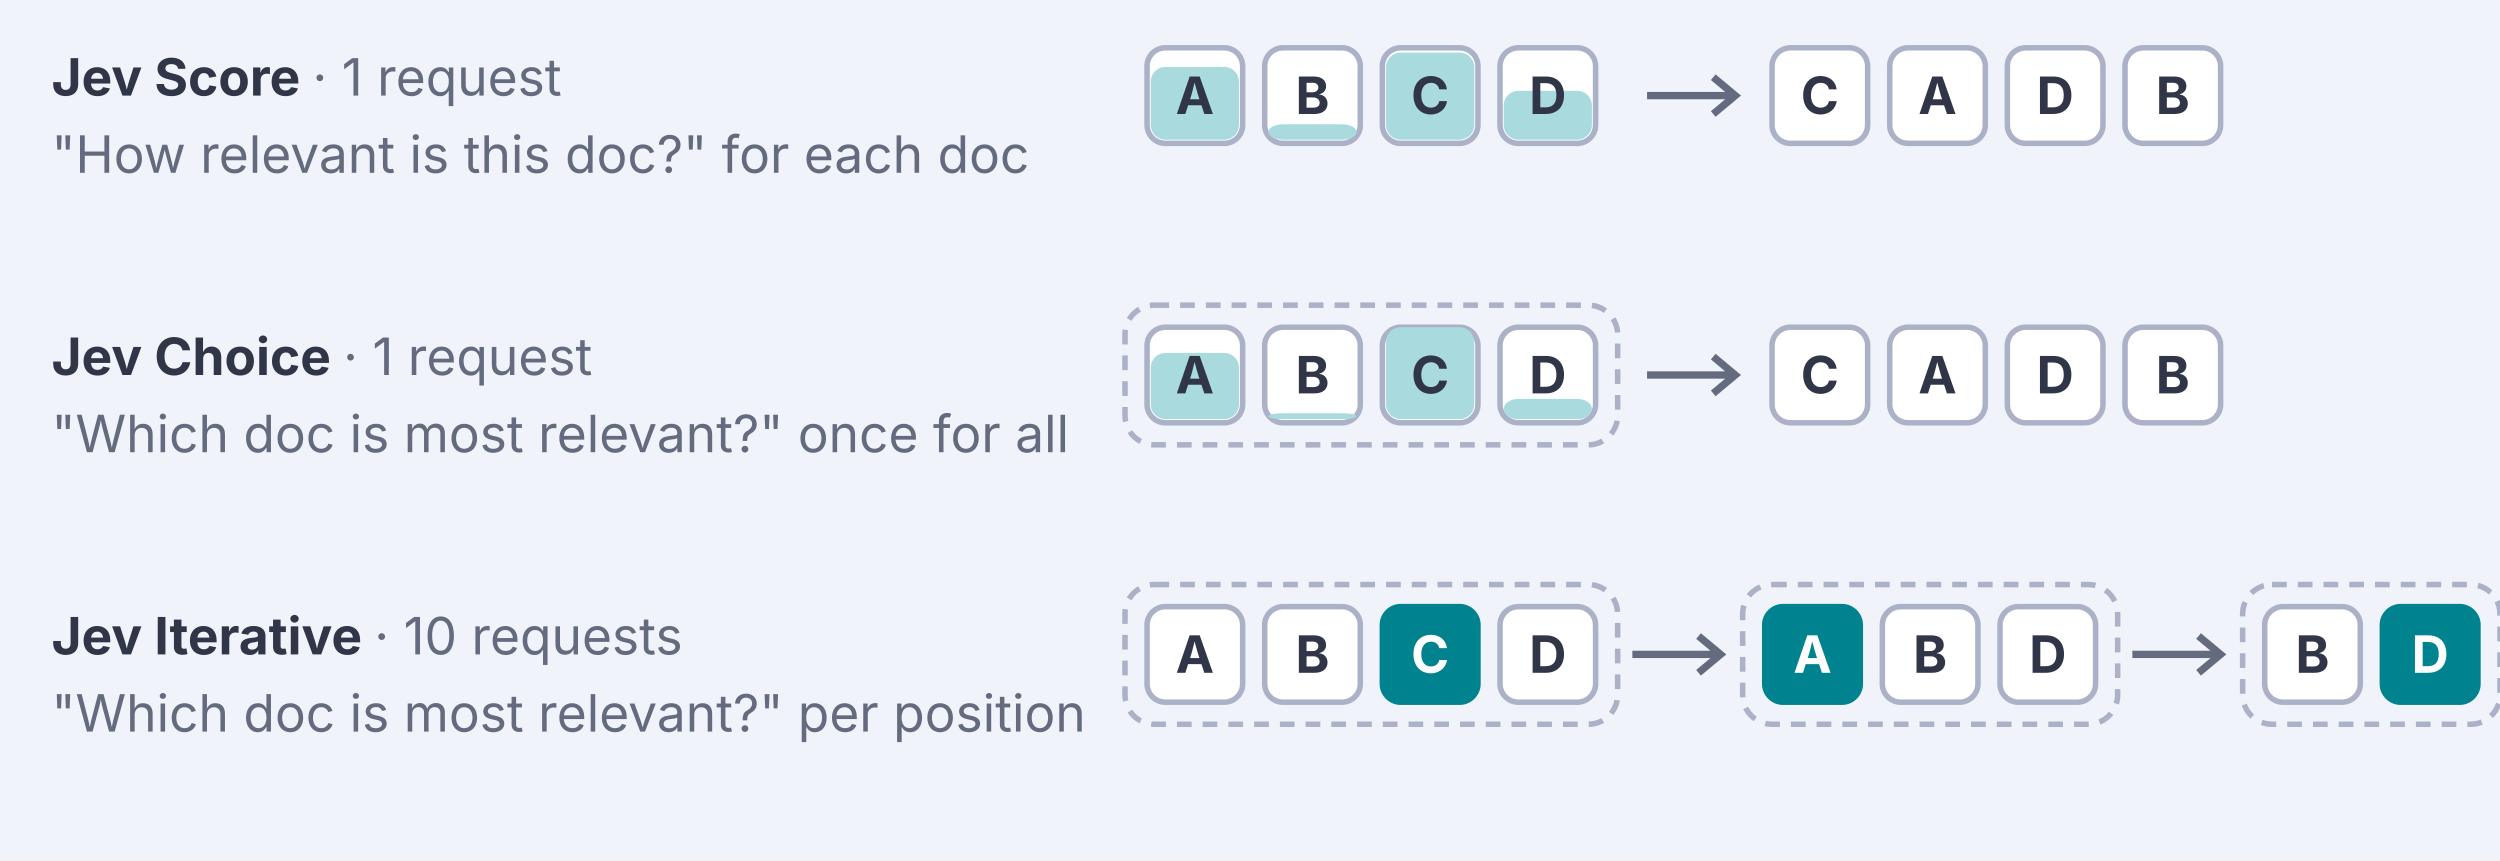
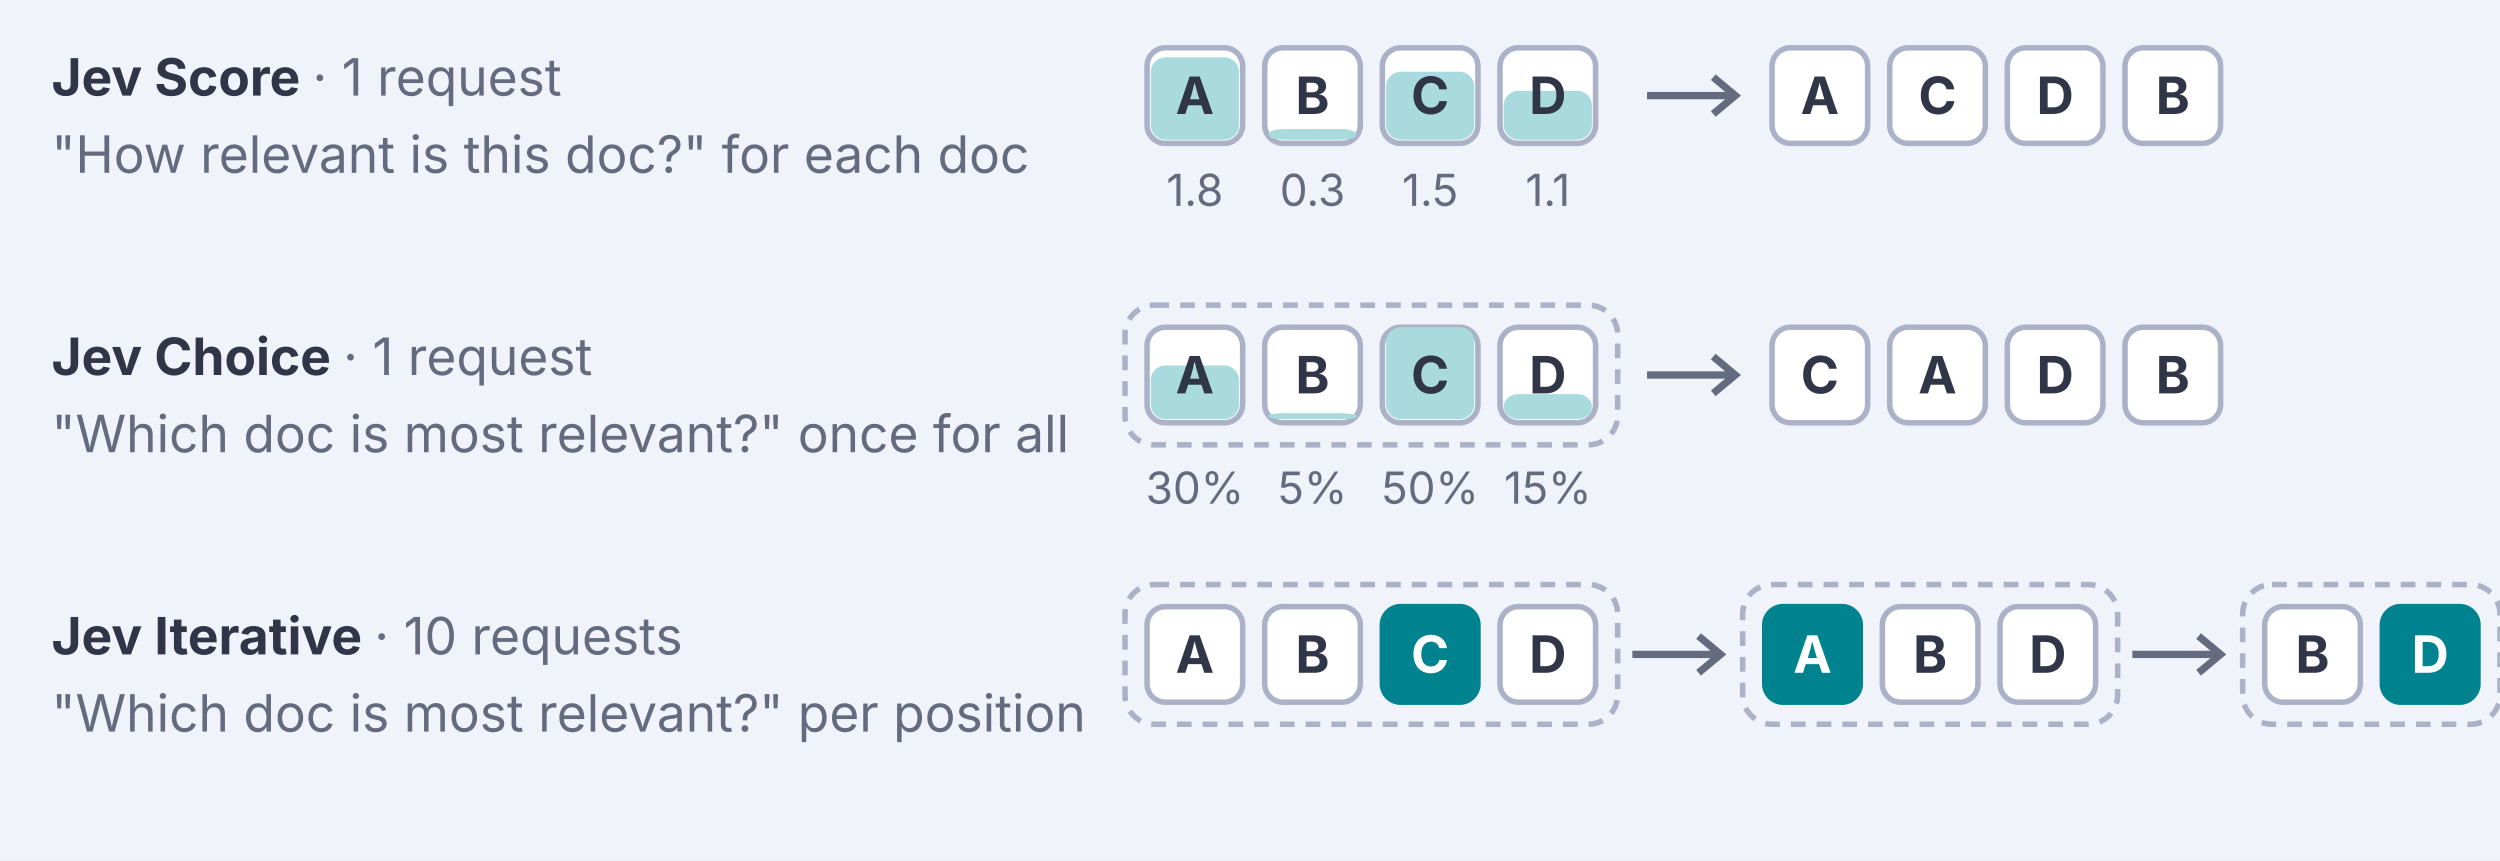
<svg xmlns="http://www.w3.org/2000/svg" width="680" height="234" viewBox="0 0 680 234" role="img" aria-labelledby="t d">
  <rect width="680" height="234" fill="#f0f3fa" />
  <g font-family="'Mona Sans', -apple-system, 'Segoe UI', sans-serif" font-size="14" fill="#303547">
    <text x="14" y="26" font-weight="700">Jev Score <tspan font-weight="400" fill="#656b7f">· 1 request</tspan>
    </text>
    <text x="14" y="47" fill="#656b7f">"How relevant is this doc?" for each doc</text>
    <rect x="312" y="13" width="26" height="26" rx="5" fill="#ffffff" stroke="#abb1c7" stroke-width="1.5" />
-     <rect x="313" y="18.2" width="24" height="19.8" rx="4" fill="#a8dade" />
+     <rect x="313" y="15.6" width="24" height="22.4" rx="4" fill="#a8dade" />
    <text x="325.0" y="31" text-anchor="middle" font-weight="700">A</text>
    <rect x="344" y="13" width="26" height="26" rx="5" fill="#ffffff" stroke="#abb1c7" stroke-width="1.5" />
-     <rect x="345" y="33.8" width="24" height="4.2" rx="4" fill="#a8dade" />
+     <rect x="345" y="35.1" width="24" height="2.9" rx="4" fill="#a8dade" />
    <text x="357.0" y="31" text-anchor="middle" font-weight="700">B</text>
    <rect x="376" y="13" width="26" height="26" rx="5" fill="#ffffff" stroke="#abb1c7" stroke-width="1.5" />
-     <rect x="377" y="14.3" width="24" height="23.7" rx="4" fill="#a8dade" />
+     <rect x="377" y="19.5" width="24" height="18.5" rx="4" fill="#a8dade" />
    <text x="389.0" y="31" text-anchor="middle" font-weight="700">C</text>
    <rect x="408" y="13" width="26" height="26" rx="5" fill="#ffffff" stroke="#abb1c7" stroke-width="1.5" />
    <rect x="409" y="24.7" width="24" height="13.3" rx="4" fill="#a8dade" />
    <text x="421.0" y="31" text-anchor="middle" font-weight="700">D</text>
+     <text x="325.0" y="56" text-anchor="middle" font-size="12" fill="#656b7f">1.8</text>
+     <text x="357.0" y="56" text-anchor="middle" font-size="12" fill="#656b7f">0.3</text>
+     <text x="389.0" y="56" text-anchor="middle" font-size="12" fill="#656b7f">1.5</text>
+     <text x="421.0" y="56" text-anchor="middle" font-size="12" fill="#656b7f">1.1</text>
    <path d="M448 26.0h24m-6-5 6 5-6 5" fill="none" stroke="#656b7f" stroke-width="2" />
    <rect x="482" y="13" width="26" height="26" rx="5" fill="#ffffff" stroke="#abb1c7" stroke-width="1.5" />
-     <text x="495.0" y="31" text-anchor="middle" font-weight="700">C</text>
+     <text x="495.0" y="31" text-anchor="middle" font-weight="700">A</text>
    <rect x="514" y="13" width="26" height="26" rx="5" fill="#ffffff" stroke="#abb1c7" stroke-width="1.5" />
-     <text x="527.0" y="31" text-anchor="middle" font-weight="700">A</text>
+     <text x="527.0" y="31" text-anchor="middle" font-weight="700">C</text>
    <rect x="546" y="13" width="26" height="26" rx="5" fill="#ffffff" stroke="#abb1c7" stroke-width="1.5" />
    <text x="559.0" y="31" text-anchor="middle" font-weight="700">D</text>
    <rect x="578" y="13" width="26" height="26" rx="5" fill="#ffffff" stroke="#abb1c7" stroke-width="1.5" />
    <text x="591.0" y="31" text-anchor="middle" font-weight="700">B</text>
    <text x="14" y="102" font-weight="700">Jev Choice <tspan font-weight="400" fill="#656b7f">· 1 request</tspan>
    </text>
    <text x="14" y="123" fill="#656b7f">"Which doc is most relevant?" once for all</text>
    <rect x="306" y="83" width="134" height="38" rx="8" fill="none" stroke="#abb1c7" stroke-width="1.5" stroke-dasharray="4 3" />
    <rect x="312" y="89" width="26" height="26" rx="5" fill="#ffffff" stroke="#abb1c7" stroke-width="1.5" />
-     <rect x="313" y="96.0" width="24" height="18.0" rx="4" fill="#a8dade" />
+     <rect x="313" y="99.4" width="24" height="14.6" rx="4" fill="#a8dade" />
    <text x="325.0" y="107" text-anchor="middle" font-weight="700">A</text>
    <rect x="344" y="89" width="26" height="26" rx="5" fill="#ffffff" stroke="#abb1c7" stroke-width="1.5" />
    <rect x="345" y="112.4" width="24" height="1.6" rx="4" fill="#a8dade" />
    <text x="357.0" y="107" text-anchor="middle" font-weight="700">B</text>
    <rect x="376" y="89" width="26" height="26" rx="5" fill="#ffffff" stroke="#abb1c7" stroke-width="1.5" />
    <rect x="377" y="89.0" width="24" height="25.0" rx="4" fill="#a8dade" />
    <text x="389.0" y="107" text-anchor="middle" font-weight="700">C</text>
    <rect x="408" y="89" width="26" height="26" rx="5" fill="#ffffff" stroke="#abb1c7" stroke-width="1.5" />
-     <rect x="409" y="108.5" width="24" height="5.5" rx="4" fill="#a8dade" />
+     <rect x="409" y="107.2" width="24" height="6.8" rx="4" fill="#a8dade" />
    <text x="421.0" y="107" text-anchor="middle" font-weight="700">D</text>
+     <text x="325.0" y="137" text-anchor="middle" font-size="12" fill="#656b7f">30%</text>
+     <text x="357.0" y="137" text-anchor="middle" font-size="12" fill="#656b7f">5%</text>
+     <text x="389.0" y="137" text-anchor="middle" font-size="12" fill="#656b7f">50%</text>
+     <text x="421.0" y="137" text-anchor="middle" font-size="12" fill="#656b7f">15%</text>
    <path d="M448 102.0h24m-6-5 6 5-6 5" fill="none" stroke="#656b7f" stroke-width="2" />
    <rect x="482" y="89" width="26" height="26" rx="5" fill="#ffffff" stroke="#abb1c7" stroke-width="1.5" />
    <text x="495.0" y="107" text-anchor="middle" font-weight="700">C</text>
    <rect x="514" y="89" width="26" height="26" rx="5" fill="#ffffff" stroke="#abb1c7" stroke-width="1.5" />
    <text x="527.0" y="107" text-anchor="middle" font-weight="700">A</text>
    <rect x="546" y="89" width="26" height="26" rx="5" fill="#ffffff" stroke="#abb1c7" stroke-width="1.5" />
    <text x="559.0" y="107" text-anchor="middle" font-weight="700">D</text>
    <rect x="578" y="89" width="26" height="26" rx="5" fill="#ffffff" stroke="#abb1c7" stroke-width="1.5" />
    <text x="591.0" y="107" text-anchor="middle" font-weight="700">B</text>
    <text x="14" y="178" font-weight="700">Jev Iterative <tspan font-weight="400" fill="#656b7f">· 10 requests</tspan>
    </text>
    <text x="14" y="199" fill="#656b7f">"Which doc is most relevant?" per position</text>
    <rect x="306" y="159" width="134" height="38" rx="8" fill="none" stroke="#abb1c7" stroke-width="1.5" stroke-dasharray="4 3" />
    <rect x="312" y="165" width="26" height="26" rx="5" fill="#ffffff" stroke="#abb1c7" stroke-width="1.5" />
    <text x="325.0" y="183" text-anchor="middle" font-weight="700">A</text>
    <rect x="344" y="165" width="26" height="26" rx="5" fill="#ffffff" stroke="#abb1c7" stroke-width="1.5" />
    <text x="357.0" y="183" text-anchor="middle" font-weight="700">B</text>
    <rect x="376" y="165" width="26" height="26" rx="5" fill="#00838f" stroke="#00838f" stroke-width="1.5" />
    <text x="389.0" y="183" text-anchor="middle" font-weight="700" fill="#ffffff">C</text>
    <rect x="408" y="165" width="26" height="26" rx="5" fill="#ffffff" stroke="#abb1c7" stroke-width="1.5" />
    <text x="421.0" y="183" text-anchor="middle" font-weight="700">D</text>
    <path d="M444 178.0h24m-6-5 6 5-6 5" fill="none" stroke="#656b7f" stroke-width="2" />
    <rect x="474" y="159" width="102" height="38" rx="8" fill="none" stroke="#abb1c7" stroke-width="1.5" stroke-dasharray="4 3" />
    <rect x="480" y="165" width="26" height="26" rx="5" fill="#00838f" stroke="#00838f" stroke-width="1.5" />
    <text x="493.0" y="183" text-anchor="middle" font-weight="700" fill="#ffffff">A</text>
    <rect x="512" y="165" width="26" height="26" rx="5" fill="#ffffff" stroke="#abb1c7" stroke-width="1.5" />
    <text x="525.0" y="183" text-anchor="middle" font-weight="700">B</text>
    <rect x="544" y="165" width="26" height="26" rx="5" fill="#ffffff" stroke="#abb1c7" stroke-width="1.5" />
    <text x="557.0" y="183" text-anchor="middle" font-weight="700">D</text>
    <path d="M580 178.0h24m-6-5 6 5-6 5" fill="none" stroke="#656b7f" stroke-width="2" />
    <rect x="610" y="159" width="70" height="38" rx="8" fill="none" stroke="#abb1c7" stroke-width="1.5" stroke-dasharray="4 3" />
    <rect x="616" y="165" width="26" height="26" rx="5" fill="#ffffff" stroke="#abb1c7" stroke-width="1.5" />
    <text x="629.0" y="183" text-anchor="middle" font-weight="700">B</text>
    <rect x="648" y="165" width="26" height="26" rx="5" fill="#00838f" stroke="#00838f" stroke-width="1.5" />
    <text x="661.0" y="183" text-anchor="middle" font-weight="700" fill="#ffffff">D</text>
  </g>
</svg>
